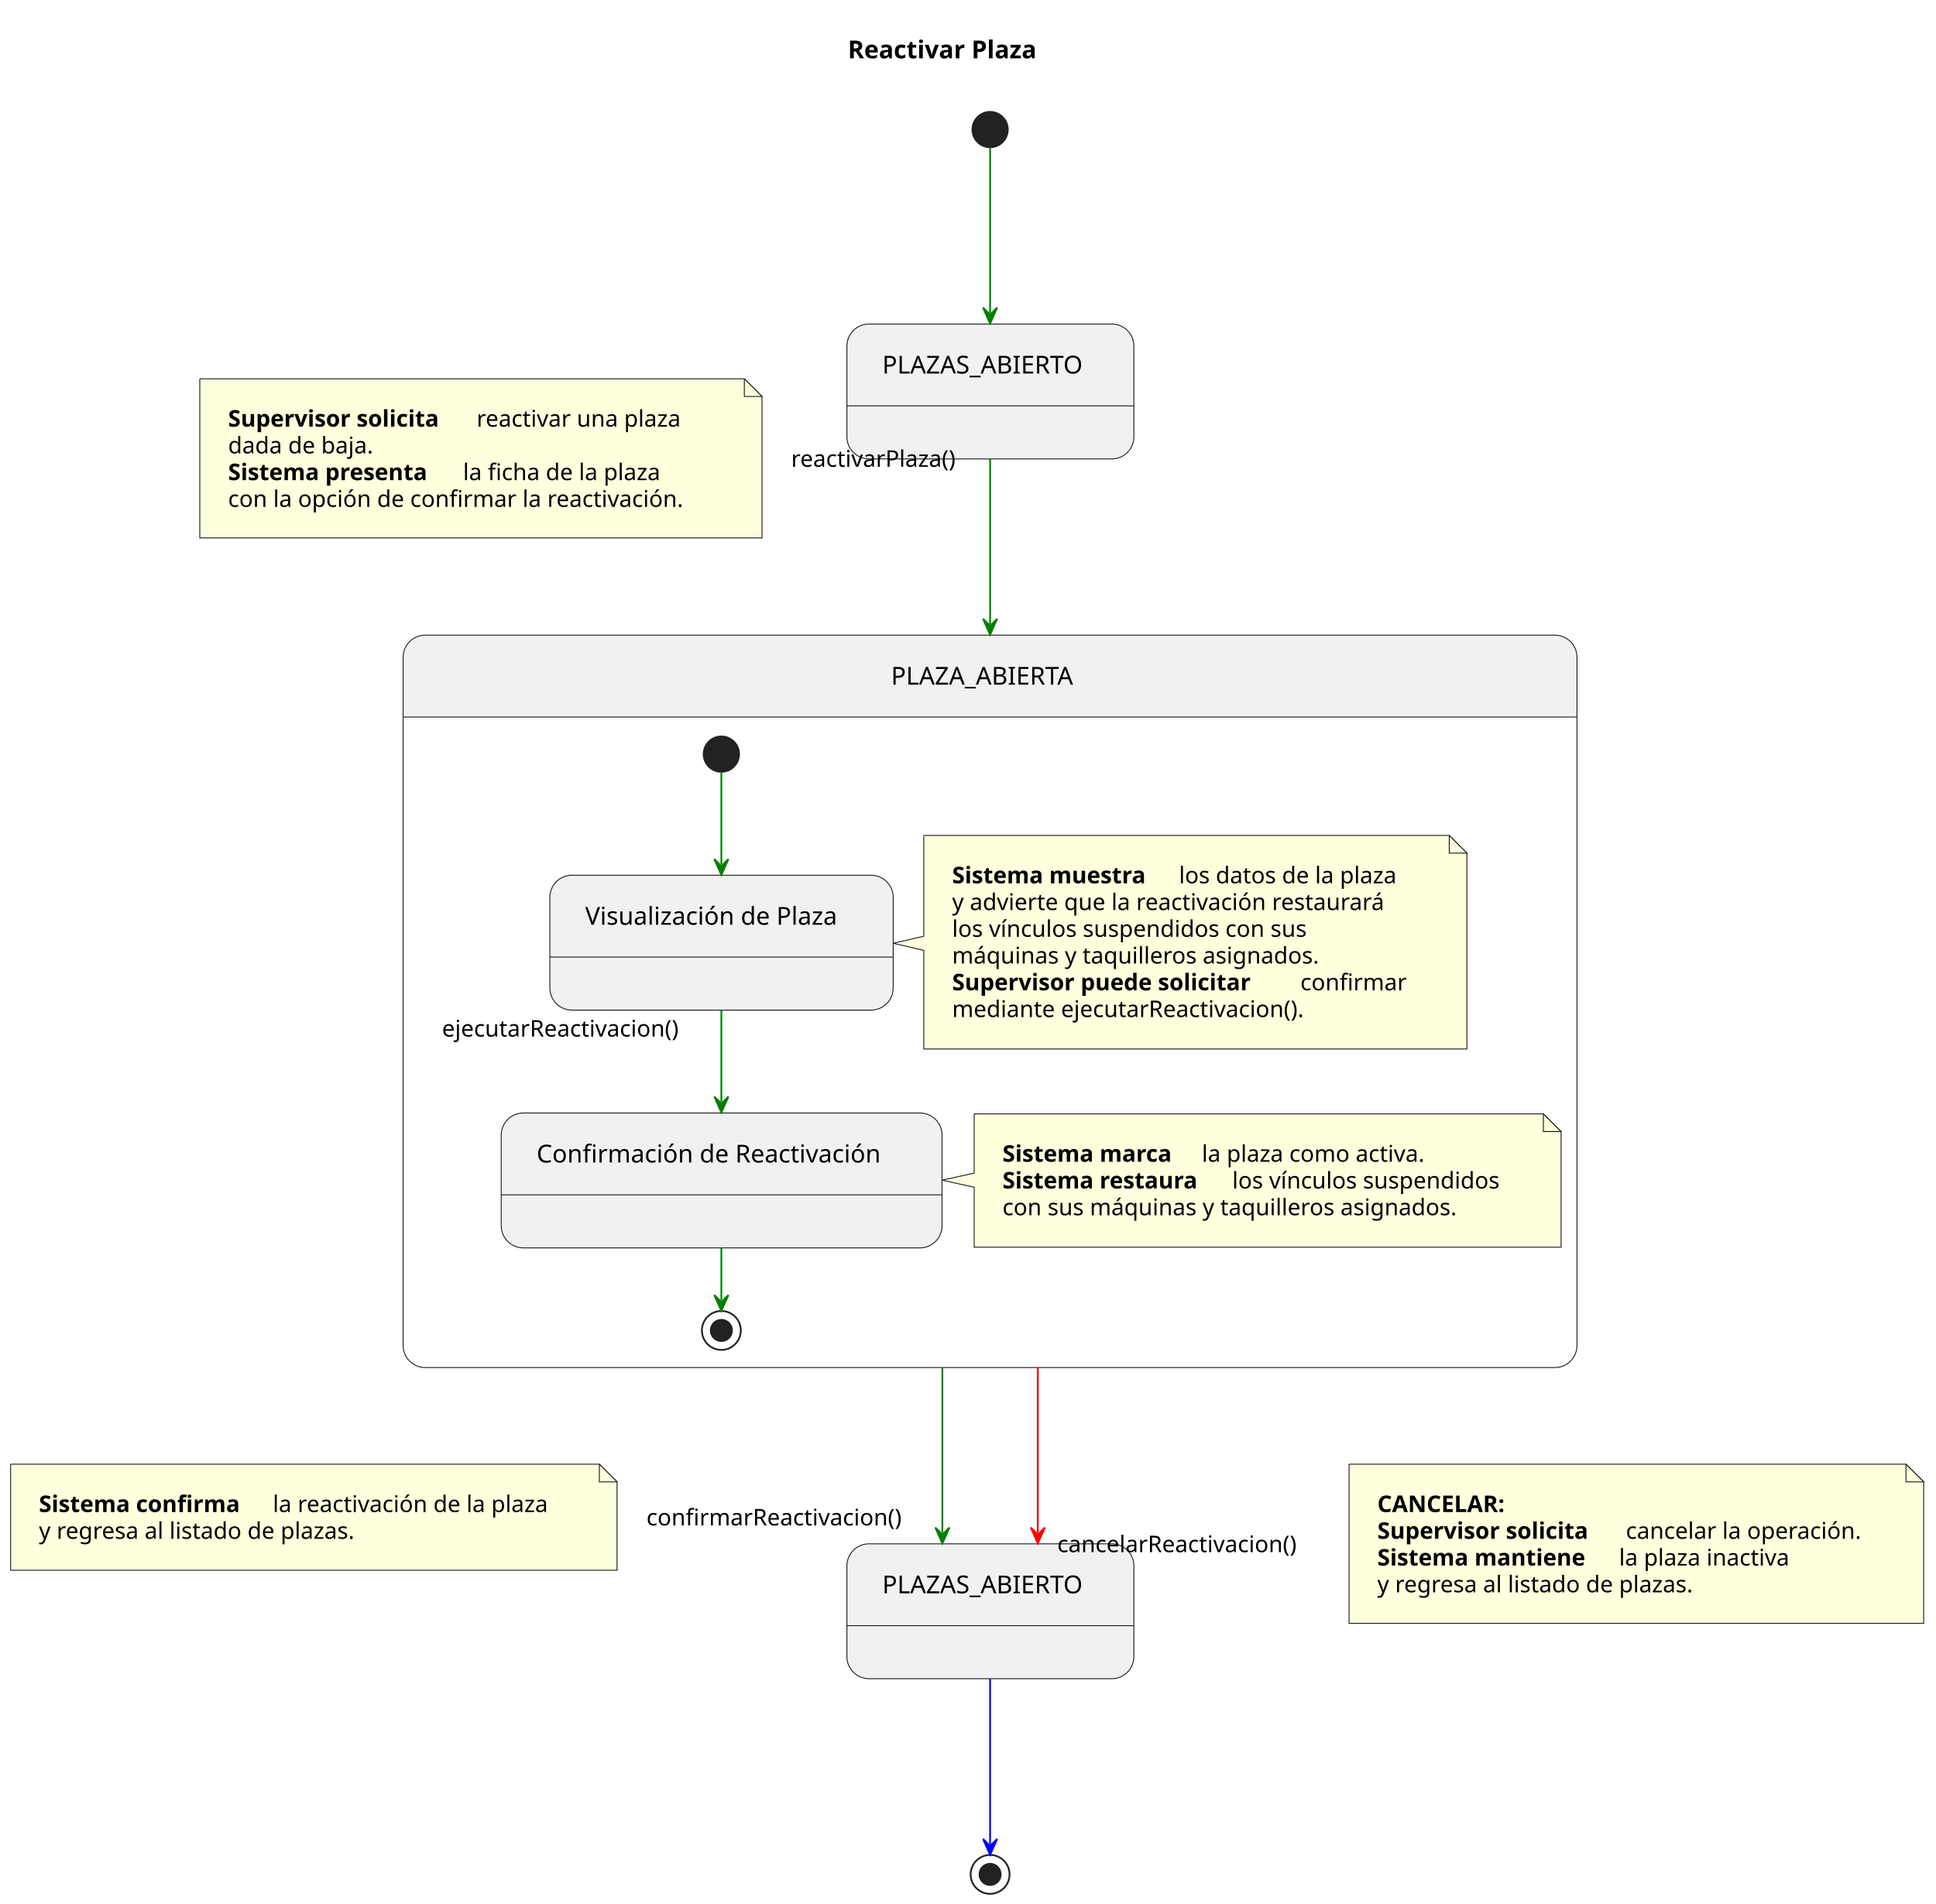
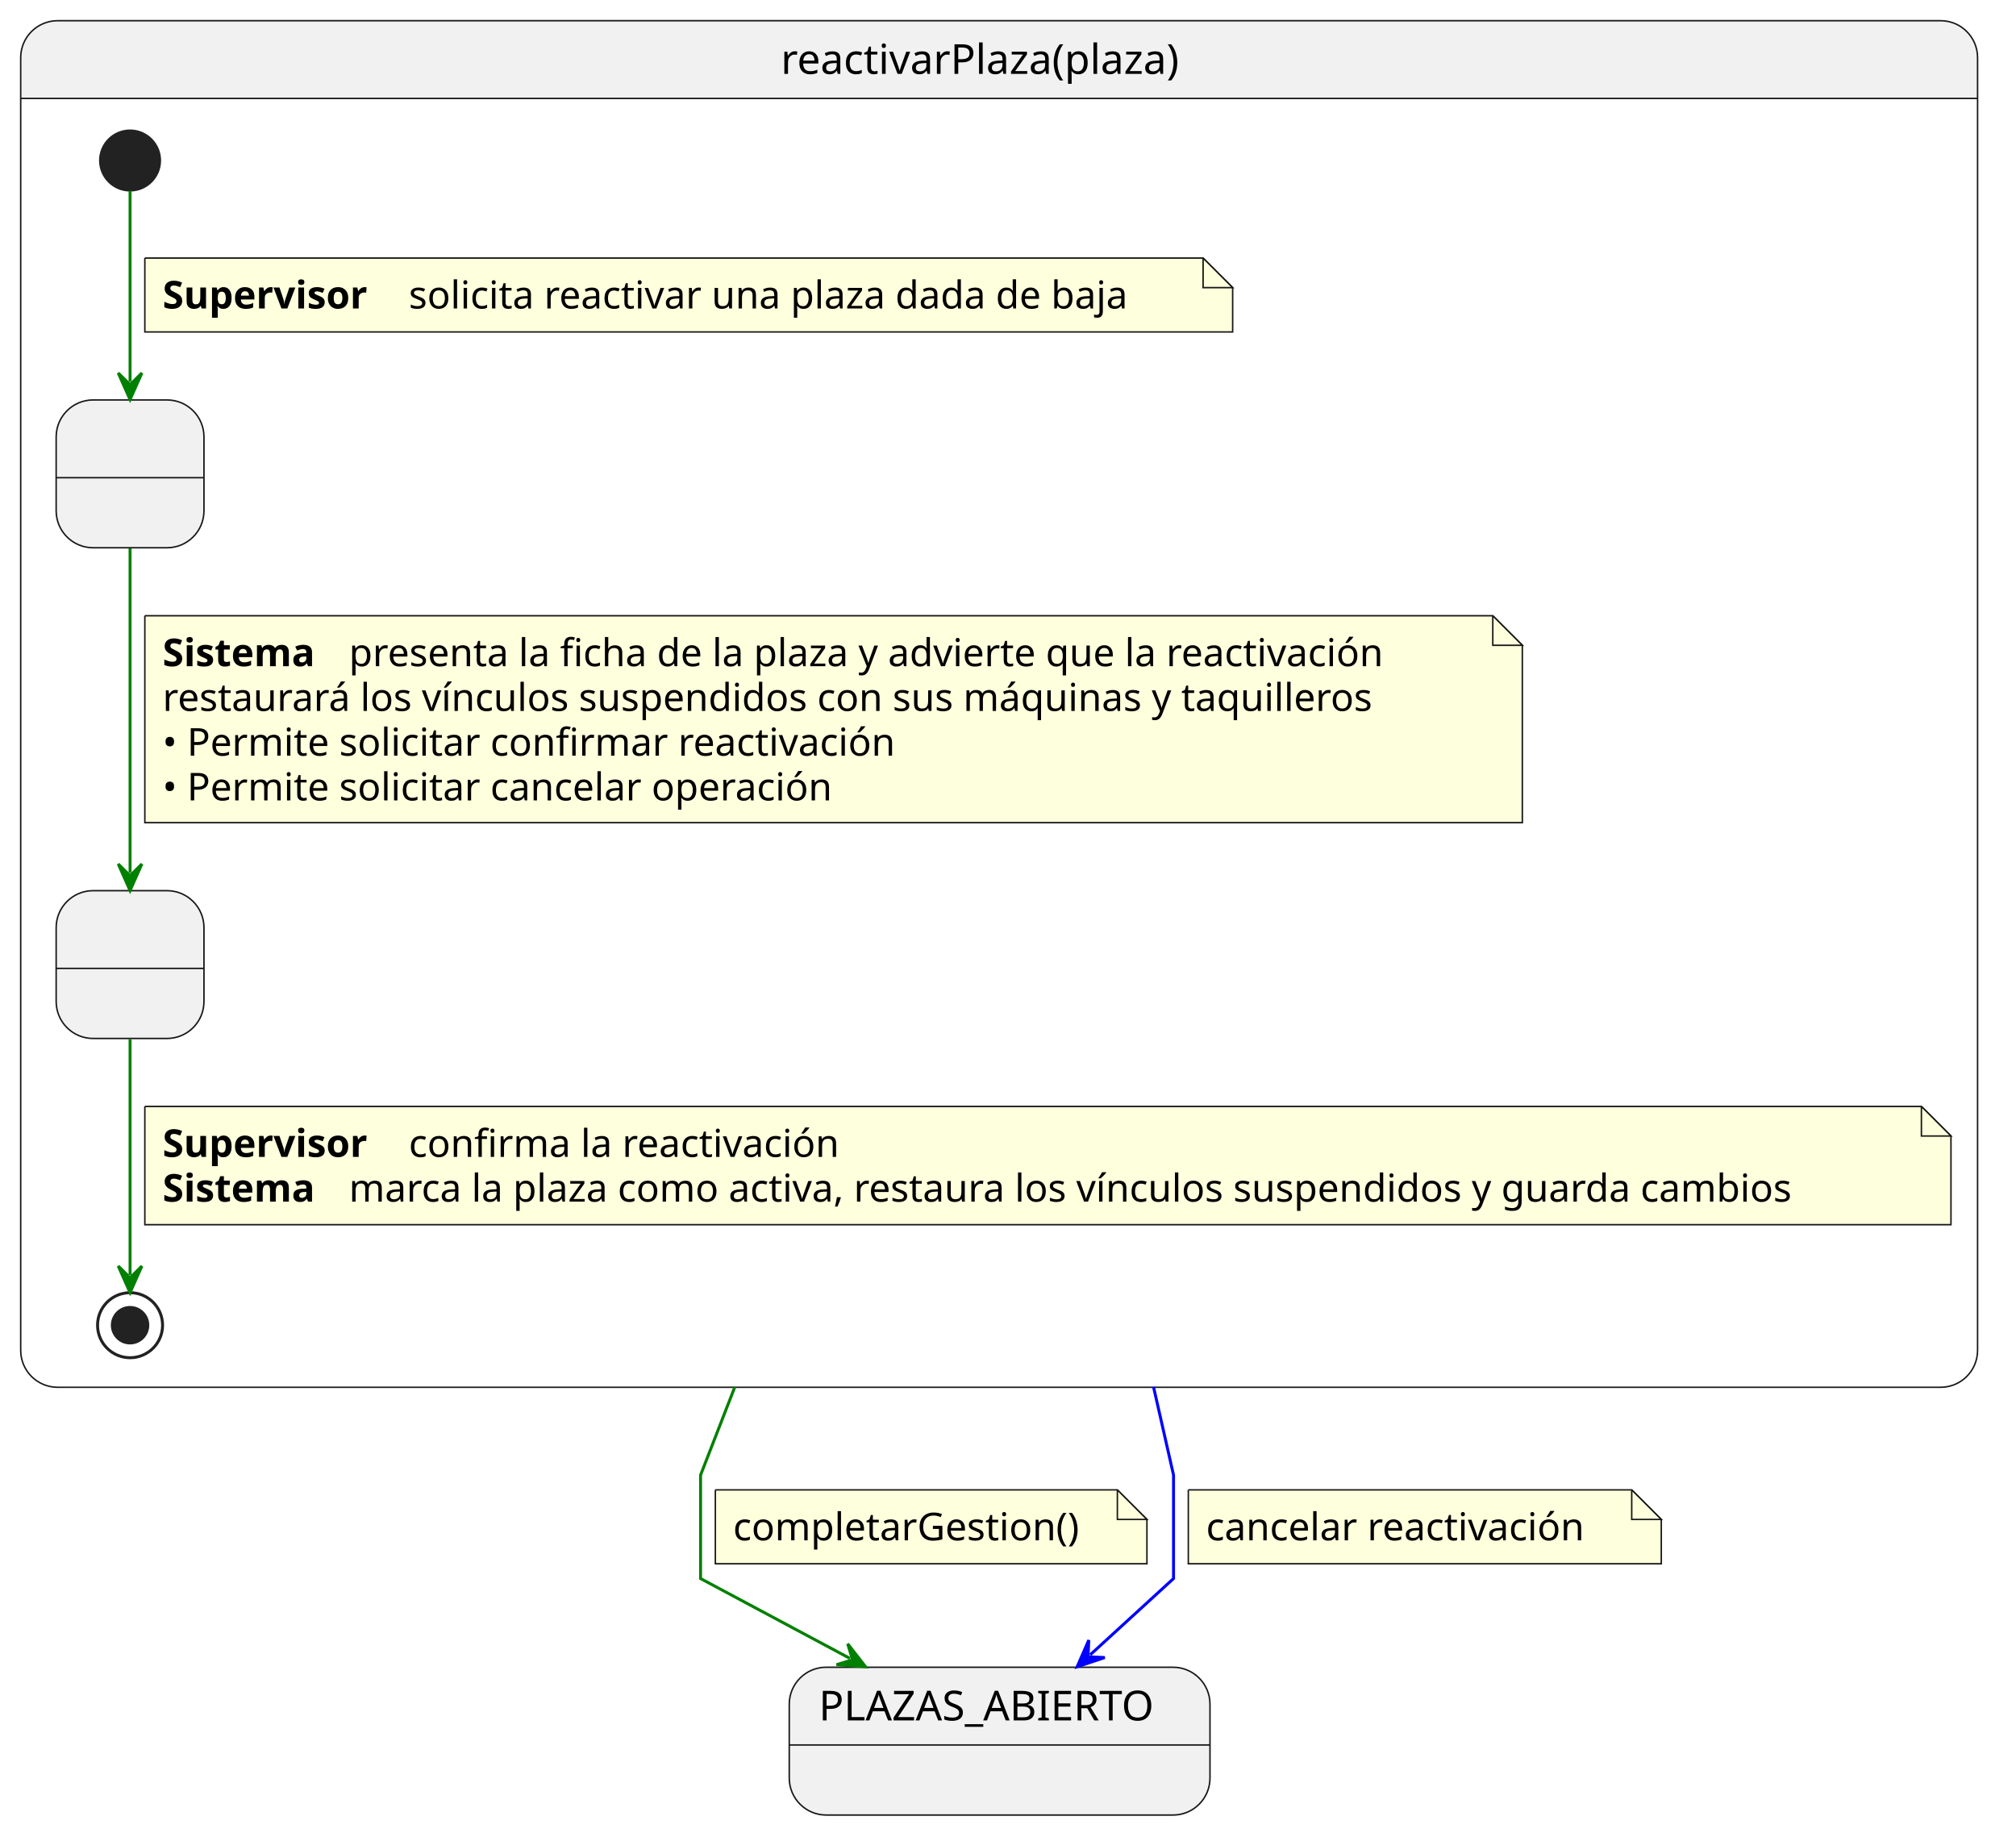
- <svg xmlns="http://www.w3.org/2000/svg" contentStyleType="text/css" data-diagram-type="STATE" height="1077px" preserveAspectRatio="none" style="width:1095px;height:1077px;background:#FFFFFF;" version="1.1" viewBox="0 0 1095 1077" width="1095px" zoomAndPan="magnify">
+ <svg xmlns="http://www.w3.org/2000/svg" contentStyleType="text/css" data-diagram-type="STATE" height="620px" preserveAspectRatio="none" style="width:682px;height:620px;background:#FFFFFF;" version="1.1" viewBox="0 0 682 620" width="682px" zoomAndPan="magnify">
  <defs />
  <g>
-     <g class="title" data-source-line="1">
-       <text fill="#000000" font-family="sans-serif" font-size="14" font-weight="bold" lengthAdjust="spacing" textLength="121.967" x="479.532" y="32.995">Reactivar Plaza</text>
+     <path d="M19.5,7 L656.5,7 A12.5,12.5 0 0 1 669,19.5 L669,33.297 L7,33.297 L7,19.5 A12.5,12.5 0 0 1 19.5,7" fill="#F1F1F1" />
+     <rect fill="none" height="462.297" rx="12.5" ry="12.5" style="stroke:#181818;stroke-width:0.5;" width="662" x="7" y="7" />
+     <line style="stroke:#181818;stroke-width:0.5;" x1="7" x2="669" y1="33.297" y2="33.297" />
+     <text fill="#000000" font-family="sans-serif" font-size="14" lengthAdjust="spacing" textLength="147.69" x="264.155" y="24.995">reactivarPlaza(plaza)</text>
+     <g class="entity" data-qualified-name="reactivarPlaza.SolicitandoConfirmacion" id="ent0003">
+       <rect fill="#F1F1F1" height="50" rx="12.5" ry="12.5" style="stroke:#181818;stroke-width:0.5;" width="50" x="19" y="135.297" />
+       <line style="stroke:#181818;stroke-width:0.5;" x1="19" x2="69" y1="161.594" y2="161.594" />
+       <text fill="#000000" font-family="sans-serif" font-size="14" lengthAdjust="spacing" textLength="4.45" x="41.775" y="153.292"> </text>
    </g>
-     <g id="PLAZAS_ABIERTO_INICIAL">
-       <rect fill="#F1F1F1" height="76.297" rx="12.5" ry="12.5" style="stroke:#181818;stroke-width:0.5;" width="162.329" x="479" y="183.297" />
-       <line style="stroke:#181818;stroke-width:0.5;" x1="479" x2="641.329" y1="229.594" y2="229.594" />
-       <text fill="#000000" font-family="sans-serif" font-size="14" lengthAdjust="spacing" textLength="122.329" x="499" y="211.292">PLAZAS_ABIERTO</text>
+     <g class="entity" data-qualified-name="reactivarPlaza.ProcesandoReactivacion" id="ent0004">
+       <rect fill="#F1F1F1" height="50" rx="12.5" ry="12.5" style="stroke:#181818;stroke-width:0.5;" width="50" x="19" y="301.297" />
+       <line style="stroke:#181818;stroke-width:0.5;" x1="19" x2="69" y1="327.594" y2="327.594" />
+       <text fill="#000000" font-family="sans-serif" font-size="14" lengthAdjust="spacing" textLength="4.45" x="41.775" y="319.292"> </text>
    </g>
-     <path d="M240.5,359.297 L879.445,359.297 A12.5,12.5 0 0 1 891.945,371.797 L891.945,405.594 L228,405.594 L228,371.797 A12.5,12.5 0 0 1 240.5,359.297" fill="#F1F1F1" />
-     <rect fill="none" height="414.297" rx="12.5" ry="12.5" style="stroke:#181818;stroke-width:0.5;" width="663.945" x="228" y="359.297" />
-     <line style="stroke:#181818;stroke-width:0.5;" x1="228" x2="891.945" y1="405.594" y2="405.594" />
-     <text fill="#000000" font-family="sans-serif" font-size="14" lengthAdjust="spacing" textLength="112" x="503.972" y="387.292">PLAZA_ABIERTA</text>
-     <g id="PLAZA_ABIERTA.VisualizacionPlaza">
-       <rect fill="#F1F1F1" height="76.297" rx="12.5" ry="12.5" style="stroke:#181818;stroke-width:0.5;" width="194.185" x="311" y="495.094" />
-       <line style="stroke:#181818;stroke-width:0.5;" x1="311" x2="505.185" y1="541.391" y2="541.391" />
-       <text fill="#000000" font-family="sans-serif" font-size="14" lengthAdjust="spacing" textLength="154.185" x="331" y="523.089">Visualización de Plaza</text>
+     <g class="start_entity" data-qualified-name="reactivarPlaza..start.reactivarPlaza" data-source-line="8" id="ent0002">
+       <ellipse cx="44" cy="54.297" fill="#222222" rx="10" ry="10" style="stroke:#222222;stroke-width:1;" />
    </g>
-     <g id="PLAZA_ABIERTA.ConfirmacionReactivacion">
-       <rect fill="#F1F1F1" height="76.297" rx="12.5" ry="12.5" style="stroke:#181818;stroke-width:0.5;" width="249.316" x="283.5" y="629.594" />
-       <line style="stroke:#181818;stroke-width:0.5;" x1="283.5" x2="532.816" y1="675.891" y2="675.891" />
-       <text fill="#000000" font-family="sans-serif" font-size="14" lengthAdjust="spacing" textLength="209.316" x="303.5" y="657.589">Confirmación de Reactivación</text>
+     <g class="end_entity" data-qualified-name="reactivarPlaza..end.reactivarPlaza" data-source-line="21" id="ent0005">
+       <ellipse cx="44" cy="448.297" fill="none" rx="11" ry="11" style="stroke:#222222;stroke-width:1;" />
+       <ellipse cx="44" cy="448.297" fill="#222222" rx="6" ry="6" style="stroke:#222222;stroke-width:1;" />
    </g>
-     <ellipse cx="408" cy="426.594" fill="#222222" rx="10" ry="10" style="stroke:#222222;stroke-width:1;" />
-     <ellipse cx="408" cy="752.594" fill="none" rx="11" ry="11" style="stroke:#222222;stroke-width:1;" />
-     <ellipse cx="408" cy="752.594" fill="#222222" rx="6" ry="6" style="stroke:#222222;stroke-width:1;" />
-     <g class="entity" data-entity="GMN2" data-source-line="27" data-uid="ent0003" id="entity_GMN2">
-       <path d="M522.5,472.594 L522.5,529.594 L505.13,533.594 L522.5,537.594 L522.5,593.391 A0,0 0 0 0 522.5,593.391 L829.702,593.391 A0,0 0 0 0 829.702,593.391 L829.702,482.594 L819.702,472.594 L522.5,472.594 A0,0 0 0 0 522.5,472.594" fill="#FEFFDD" style="stroke:#181818;stroke-width:0.5;" />
-       <path d="M819.702,472.594 L819.702,482.594 L829.702,482.594 L819.702,472.594" fill="#FEFFDD" style="stroke:#181818;stroke-width:0.5;" />
-       <text fill="#000000" font-family="sans-serif" font-size="13" font-weight="bold" lengthAdjust="spacing" textLength="124.186" x="538.5" y="499.661">Sistema muestra</text>
-       <text fill="#000000" font-family="sans-serif" font-size="13" lengthAdjust="spacing" textLength="133.358" x="666.818" y="499.661">los datos de la plaza</text>
-       <text fill="#000000" font-family="sans-serif" font-size="13" lengthAdjust="spacing" textLength="266.202" x="538.5" y="514.793">y advierte que la reactivación restaurará</text>
-       <text fill="#000000" font-family="sans-serif" font-size="13" lengthAdjust="spacing" textLength="214.379" x="538.5" y="529.926">los vínculos suspendidos con sus</text>
-       <text fill="#000000" font-family="sans-serif" font-size="13" lengthAdjust="spacing" textLength="222.181" x="538.5" y="545.059">máquinas y taquilleros asignados.</text>
-       <text fill="#000000" font-family="sans-serif" font-size="13" font-weight="bold" lengthAdjust="spacing" textLength="192.855" x="538.5" y="560.192">Supervisor puede solicitar</text>
-       <text fill="#000000" font-family="sans-serif" font-size="13" lengthAdjust="spacing" textLength="62.848" x="735.487" y="560.192">confirmar</text>
-       <text fill="#000000" font-family="sans-serif" font-size="13" lengthAdjust="spacing" textLength="217.102" x="538.5" y="575.325">mediante ejecutarReactivacion().</text>
+     <g class="link" data-entity-1="ent0002" data-entity-2="ent0003" data-link-type="dependency" data-source-line="8" id="lnk3">
+       <path d="M44,64.527 C44,80.237 44,106.657 44,129.167" fill="none" id="*start*reactivarPlaza-to-SolicitandoConfirmacion" style="stroke:#008000;stroke-width:1;" />
+       <polygon fill="#008000" points="44,135.167,48,126.167,44,130.167,40,126.167,44,135.167" style="stroke:#008000;stroke-width:1;" />
+       <path d="M49,87.297 L49,112.297 L417,112.297 L417,97.297 L407,87.297 L49,87.297" fill="#FEFFDD" style="stroke:#181818;stroke-width:0.5;" />
+       <path d="M407,87.297 L407,97.297 L417,97.297 L407,87.297" fill="#FEFFDD" style="stroke:#181818;stroke-width:0.5;" />
+       <text fill="#000000" font-family="sans-serif" font-size="13" font-weight="bold" lengthAdjust="spacing" textLength="79.162" x="55" y="104.364">Supervisor</text>
+       <text fill="#000000" font-family="sans-serif" font-size="13" lengthAdjust="spacing" textLength="264.285" x="138.294" y="104.364">solicita reactivar una plaza dada de baja</text>
    </g>
-     <g class="entity" data-entity="GMN5" data-source-line="37" data-uid="ent0006" id="entity_GMN5">
-       <path d="M551,630.094 L551,663.594 L532.79,667.594 L551,671.594 L551,705.492 A0,0 0 0 0 551,705.492 L882.945,705.492 A0,0 0 0 0 882.945,705.492 L882.945,640.094 L872.945,630.094 L551,630.094 A0,0 0 0 0 551,630.094" fill="#FEFFDD" style="stroke:#181818;stroke-width:0.5;" />
-       <path d="M872.945,630.094 L872.945,640.094 L882.945,640.094 L872.945,630.094" fill="#FEFFDD" style="stroke:#181818;stroke-width:0.5;" />
-       <text fill="#000000" font-family="sans-serif" font-size="13" font-weight="bold" lengthAdjust="spacing" textLength="108.64" x="567" y="657.161">Sistema marca</text>
-       <text fill="#000000" font-family="sans-serif" font-size="13" lengthAdjust="spacing" textLength="137.928" x="679.773" y="657.161">la plaza como activa.</text>
-       <text fill="#000000" font-family="sans-serif" font-size="13" font-weight="bold" lengthAdjust="spacing" textLength="125.823" x="567" y="672.293">Sistema restaura</text>
-       <text fill="#000000" font-family="sans-serif" font-size="13" lengthAdjust="spacing" textLength="160.989" x="696.956" y="672.293">los vínculos suspendidos</text>
-       <text fill="#000000" font-family="sans-serif" font-size="13" lengthAdjust="spacing" textLength="275.571" x="567" y="687.426">con sus máquinas y taquilleros asignados.</text>
+     <g class="link" data-entity-1="ent0003" data-entity-2="ent0004" data-link-type="dependency" data-source-line="13" id="lnk4">
+       <path d="M44,185.497 C44,216.587 44,264.247 44,295.267" fill="none" id="SolicitandoConfirmacion-to-ProcesandoReactivacion" style="stroke:#008000;stroke-width:1;" />
+       <polygon fill="#008000" points="44,301.267,48,292.267,44,296.267,40,292.267,44,301.267" style="stroke:#008000;stroke-width:1;" />
+       <path d="M49,208.297 L49,278.297 L515,278.297 L515,218.297 L505,208.297 L49,208.297" fill="#FEFFDD" style="stroke:#181818;stroke-width:0.5;" />
+       <path d="M505,208.297 L505,218.297 L515,218.297 L505,208.297" fill="#FEFFDD" style="stroke:#181818;stroke-width:0.5;" />
+       <text fill="#000000" font-family="sans-serif" font-size="13" font-weight="bold" lengthAdjust="spacing" textLength="58.906" x="55" y="225.364">Sistema</text>
+       <text fill="#000000" font-family="sans-serif" font-size="13" lengthAdjust="spacing" textLength="382.059" x="118.039" y="225.364">presenta la ficha de la plaza y advierte que la reactivación</text>
+       <text fill="#000000" font-family="sans-serif" font-size="13" lengthAdjust="spacing" textLength="438.813" x="55" y="240.497">restaurará los vínculos suspendidos con sus máquinas y taquilleros</text>
+       <text fill="#000000" font-family="sans-serif" font-size="13" lengthAdjust="spacing" textLength="268.493" x="55" y="255.629">• Permite solicitar confirmar reactivación</text>
+       <text fill="#000000" font-family="sans-serif" font-size="13" lengthAdjust="spacing" textLength="245.756" x="55" y="270.762">• Permite solicitar cancelar operación</text>
    </g>
-     <g class="link" data-entity-1=".start.PLAZA_ABIERTA" data-entity-2="VisualizacionPlaza" data-source-line="25" data-uid="lnk6" id="link_.start.PLAZA_ABIERTA_VisualizacionPlaza">
-       <path d="M408,436.804 C408,450.134 408,468.204 408,488.944" fill="none" id="*start*PLAZA_ABIERTA-to-VisualizacionPlaza" style="stroke:#008000;stroke-width:1;" />
-       <polygon fill="#008000" points="408,494.944,412,485.944,408,489.944,404,485.944,408,494.944" style="stroke:#008000;stroke-width:1;" />
+     <g class="link" data-entity-1="ent0004" data-entity-2="ent0005" data-link-type="dependency" data-source-line="21" id="lnk6">
+       <path d="M44,351.577 C44,377.877 44,412.567 44,431.277" fill="none" id="ProcesandoReactivacion-to-*end*reactivarPlaza" style="stroke:#008000;stroke-width:1;" />
+       <polygon fill="#008000" points="44,437.277,48,428.277,44,432.277,40,428.277,44,437.277" style="stroke:#008000;stroke-width:1;" />
+       <path d="M49,374.297 L49,414.297 L660,414.297 L660,384.297 L650,374.297 L49,374.297" fill="#FEFFDD" style="stroke:#181818;stroke-width:0.5;" />
+       <path d="M650,374.297 L650,384.297 L660,384.297 L650,374.297" fill="#FEFFDD" style="stroke:#181818;stroke-width:0.5;" />
+       <text fill="#000000" font-family="sans-serif" font-size="13" font-weight="bold" lengthAdjust="spacing" textLength="79.162" x="55" y="391.364">Supervisor</text>
+       <text fill="#000000" font-family="sans-serif" font-size="13" lengthAdjust="spacing" textLength="157.124" x="138.294" y="391.364">confirma la reactivación</text>
+       <text fill="#000000" font-family="sans-serif" font-size="13" font-weight="bold" lengthAdjust="spacing" textLength="58.906" x="55" y="406.497">Sistema</text>
+       <text fill="#000000" font-family="sans-serif" font-size="13" lengthAdjust="spacing" textLength="527.611" x="118.039" y="406.497">marca la plaza como activa, restaura los vínculos suspendidos y guarda cambios</text>
    </g>
-     <g class="link" data-entity-1="VisualizacionPlaza" data-entity-2="ConfirmacionReactivacion" data-source-line="35" data-uid="lnk7" id="link_VisualizacionPlaza_ConfirmacionReactivacion">
-       <path d="M408,571.274 C408,589.454 408,605.134 408,623.314" fill="none" id="VisualizacionPlaza-to-ConfirmacionReactivacion" style="stroke:#008000;stroke-width:1;" />
-       <polygon fill="#008000" points="408,629.314,412,620.314,408,624.314,404,620.314,408,629.314" style="stroke:#008000;stroke-width:1;" />
-       <text fill="#000000" font-family="sans-serif" font-size="13" lengthAdjust="spacing" textLength="147.012" x="250" y="586.361">ejecutarReactivacion()</text>
+     <g class="entity" data-qualified-name="PLAZAS_ABIERTO" id="ent0007">
+       <rect fill="#F1F1F1" height="50" rx="12.5" ry="12.5" style="stroke:#181818;stroke-width:0.5;" width="142.329" x="267" y="564" />
+       <line style="stroke:#181818;stroke-width:0.5;" x1="267" x2="409.329" y1="590.297" y2="590.297" />
+       <text fill="#000000" font-family="sans-serif" font-size="14" lengthAdjust="spacing" textLength="122.329" x="277" y="581.995">PLAZAS_ABIERTO</text>
    </g>
-     <g class="link" data-entity-1="ConfirmacionReactivacion" data-entity-2=".end.PLAZA_ABIERTA" data-source-line="42" data-uid="lnk9" id="link_ConfirmacionReactivacion_.end.PLAZA_ABIERTA">
-       <path d="M408,705.614 C408,718.704 408,726.354 408,735.554" fill="none" id="ConfirmacionReactivacion-to-*end*PLAZA_ABIERTA" style="stroke:#008000;stroke-width:1;" />
-       <polygon fill="#008000" points="408,741.554,412,732.554,408,736.554,404,732.554,408,741.554" style="stroke:#008000;stroke-width:1;" />
+     <g class="link" data-entity-1="ent0002" data-entity-2="ent0007" data-link-type="dependency" data-source-line="28" id="lnk8">
+       <path d="M248.59,469.17 C241.49,487.43 237,499 237,499 C237,499 237,534 237,534 C237,534 260.638,546.642 287.528,561.012" fill="none" id="reactivarPlaza-to-PLAZAS_ABIERTO" style="stroke:#008000;stroke-width:1;" />
+       <polygon fill="#008000" points="292.82,563.84,286.768,556.07,288.41,561.483,282.997,563.126,292.82,563.84" style="stroke:#008000;stroke-width:1;" />
+       <path d="M242,504 L242,529 L388,529 L388,514 L378,504 L242,504" fill="#FEFFDD" style="stroke:#181818;stroke-width:0.5;" />
+       <path d="M378,504 L378,514 L388,514 L378,504" fill="#FEFFDD" style="stroke:#181818;stroke-width:0.5;" />
+       <text fill="#000000" font-family="sans-serif" font-size="13" lengthAdjust="spacing" textLength="125.925" x="248" y="521.067">completarGestion()</text>
    </g>
-     <g id="PLAZAS_ABIERTO_FINAL">
-       <rect fill="#F1F1F1" height="76.297" rx="12.5" ry="12.5" style="stroke:#181818;stroke-width:0.5;" width="162.329" x="479" y="873.297" />
-       <line style="stroke:#181818;stroke-width:0.5;" x1="479" x2="641.329" y1="919.594" y2="919.594" />
-       <text fill="#000000" font-family="sans-serif" font-size="14" lengthAdjust="spacing" textLength="122.329" x="499" y="901.292">PLAZAS_ABIERTO</text>
-     </g>
-     <ellipse cx="560" cy="73.297" fill="#222222" rx="10" ry="10" style="stroke:#222222;stroke-width:1;" />
-     <ellipse cx="560" cy="1060.297" fill="none" rx="11" ry="11" style="stroke:#222222;stroke-width:1;" />
-     <ellipse cx="560" cy="1060.297" fill="#222222" rx="6" ry="6" style="stroke:#222222;stroke-width:1;" />
-     <g class="link" data-entity-1=".start." data-entity-2="PLAZAS_ABIERTO_INICIAL" data-source-line="11" data-uid="lnk3" id="link_.start._PLAZAS_ABIERTO_INICIAL">
-       <path d="M560,83.467 C560,103.647 560,143.677 560,176.997" fill="none" id="*start*-to-PLAZAS_ABIERTO_INICIAL" style="stroke:#008000;stroke-width:1;" />
-       <polygon fill="#008000" points="560,182.997,564,173.997,560,177.997,556,173.997,560,182.997" style="stroke:#008000;stroke-width:1;" />
-     </g>
-     <g class="link" data-entity-1="PLAZAS_ABIERTO_INICIAL" data-entity-2="PLAZA_ABIERTA" data-source-line="13" data-uid="lnk4" id="link_PLAZAS_ABIERTO_INICIAL_PLAZA_ABIERTA">
-       <path d="M560,259.537 C560,285.067 560,314.857 560,353.017" fill="none" id="PLAZAS_ABIERTO_INICIAL-to-PLAZA_ABIERTA" style="stroke:#008000;stroke-width:1;" />
-       <polygon fill="#008000" points="560,359.017,564,350.017,560,354.017,556,350.017,560,359.017" style="stroke:#008000;stroke-width:1;" />
-       <path d="M113,214.277 L113,304.277 L431,304.277 L431,224.277 L421,214.277 L113,214.277" fill="#FEFFDD" style="stroke:#181818;stroke-width:0.5;" />
-       <path d="M421,214.277 L421,224.277 L431,224.277 L421,214.277" fill="#FEFFDD" style="stroke:#181818;stroke-width:0.5;" />
-       <text fill="#000000" font-family="sans-serif" font-size="13" font-weight="bold" lengthAdjust="spacing" textLength="136.417" x="129" y="241.344">Supervisor solicita</text>
-       <text fill="#000000" font-family="sans-serif" font-size="13" lengthAdjust="spacing" textLength="125.499" x="269.55" y="241.344">reactivar una plaza</text>
-       <text fill="#000000" font-family="sans-serif" font-size="13" lengthAdjust="spacing" textLength="88.88" x="129" y="256.477">dada de baja.</text>
-       <text fill="#000000" font-family="sans-serif" font-size="13" font-weight="bold" lengthAdjust="spacing" textLength="128.762" x="129" y="271.609">Sistema presenta</text>
-       <text fill="#000000" font-family="sans-serif" font-size="13" lengthAdjust="spacing" textLength="122.097" x="261.894" y="271.609">la ficha de la plaza</text>
-       <text fill="#000000" font-family="sans-serif" font-size="13" lengthAdjust="spacing" textLength="277.456" x="129" y="286.742">con la opción de confirmar la reactivación.</text>
-       <text fill="#000000" font-family="sans-serif" font-size="13" lengthAdjust="spacing" textLength="102.521" x="447.456" y="264.043">reactivarPlaza()</text>
-     </g>
-     <g class="link" data-entity-1="PLAZA_ABIERTA" data-entity-2="PLAZAS_ABIERTO_FINAL" data-source-line="45" data-uid="lnk10" id="link_PLAZA_ABIERTA_PLAZAS_ABIERTO_FINAL">
-       <path d="M533,773.457 C533,811.667 533,841.507 533,867.067" fill="none" id="PLAZA_ABIERTA-to-PLAZAS_ABIERTO_FINAL" style="stroke:#008000;stroke-width:1;" />
-       <polygon fill="#008000" points="533,873.067,537,864.067,533,868.067,529,864.067,533,873.067" style="stroke:#008000;stroke-width:1;" />
-       <path d="M6,828.257 L6,888.257 L349,888.257 L349,838.257 L339,828.257 L6,828.257" fill="#FEFFDD" style="stroke:#181818;stroke-width:0.5;" />
-       <path d="M339,828.257 L339,838.257 L349,838.257 L339,828.257" fill="#FEFFDD" style="stroke:#181818;stroke-width:0.5;" />
-       <text fill="#000000" font-family="sans-serif" font-size="13" font-weight="bold" lengthAdjust="spacing" textLength="128.166" x="22" y="855.324">Sistema confirma</text>
-       <text fill="#000000" font-family="sans-serif" font-size="13" lengthAdjust="spacing" textLength="170.333" x="154.298" y="855.324">la reactivación de la plaza</text>
-       <text fill="#000000" font-family="sans-serif" font-size="13" lengthAdjust="spacing" textLength="194.651" x="22" y="870.457">y regresa al listado de plazas.</text>
-       <text fill="#000000" font-family="sans-serif" font-size="13" lengthAdjust="spacing" textLength="156.457" x="365.631" y="862.89">confirmarReactivacion()</text>
-     </g>
-     <g class="link" data-entity-1="PLAZA_ABIERTA" data-entity-2="PLAZAS_ABIERTO_FINAL" data-source-line="51" data-uid="lnk11" id="link_PLAZA_ABIERTA_PLAZAS_ABIERTO_FINAL">
-       <path d="M587,773.457 C587,811.667 587,841.507 587,867.067" fill="none" id="PLAZA_ABIERTA-to-PLAZAS_ABIERTO_FINAL-1" style="stroke:#FF0000;stroke-width:1;" />
-       <polygon fill="#FF0000" points="587,873.067,591,864.067,587,868.067,583,864.067,587,873.067" style="stroke:#FF0000;stroke-width:1;" />
-       <text fill="#000000" font-family="sans-serif" font-size="13" lengthAdjust="spacing" textLength="149.03" x="598" y="878.023">cancelarReactivacion()</text>
-       <path d="M763.03,828.257 L763.03,918.257 L1088.03,918.257 L1088.03,838.257 L1078.03,828.257 L763.03,828.257" fill="#FEFFDD" style="stroke:#181818;stroke-width:0.5;" />
-       <path d="M1078.03,828.257 L1078.03,838.257 L1088.03,838.257 L1078.03,828.257" fill="#FEFFDD" style="stroke:#181818;stroke-width:0.5;" />
-       <text fill="#000000" font-family="sans-serif" font-size="13" font-weight="bold" lengthAdjust="spacing" textLength="82.456" x="779.03" y="855.324">CANCELAR:</text>
-       <text fill="#000000" font-family="sans-serif" font-size="13" font-weight="bold" lengthAdjust="spacing" textLength="136.417" x="779.03" y="870.457">Supervisor solicita</text>
-       <text fill="#000000" font-family="sans-serif" font-size="13" lengthAdjust="spacing" textLength="143.863" x="919.58" y="870.457">cancelar la operación.</text>
-       <text fill="#000000" font-family="sans-serif" font-size="13" font-weight="bold" lengthAdjust="spacing" textLength="132.565" x="779.03" y="885.589">Sistema mantiene</text>
-       <text fill="#000000" font-family="sans-serif" font-size="13" lengthAdjust="spacing" textLength="105.796" x="915.727" y="885.589">la plaza inactiva</text>
-       <text fill="#000000" font-family="sans-serif" font-size="13" lengthAdjust="spacing" textLength="194.651" x="779.03" y="900.722">y regresa al listado de plazas.</text>
-     </g>
-     <g class="link" data-entity-1="PLAZAS_ABIERTO_FINAL" data-entity-2=".end." data-source-line="59" data-uid="lnk13" id="link_PLAZAS_ABIERTO_FINAL_.end.">
-       <path d="M560,949.667 C560,982.777 560,1022.457 560,1043.217" fill="none" id="PLAZAS_ABIERTO_FINAL-to-*end*" style="stroke:#0000FF;stroke-width:1;" />
-       <polygon fill="#0000FF" points="560,1049.217,564,1040.217,560,1044.217,556,1040.217,560,1049.217" style="stroke:#0000FF;stroke-width:1;" />
+     <g class="link" data-entity-1="ent0002" data-entity-2="ent0007" data-link-type="dependency" data-source-line="33" id="lnk9">
+       <path d="M390.23,469.17 C394.37,487.43 397,499 397,499 C397,499 397,534 397,534 C397,534 384.527,545.42 368.817,559.79" fill="none" id="reactivarPlaza-to-PLAZAS_ABIERTO-1" style="stroke:#0000FF;stroke-width:1;" />
+       <polygon fill="#0000FF" points="364.39,563.84,373.731,560.717,368.079,560.465,368.331,554.814,364.39,563.84" style="stroke:#0000FF;stroke-width:1;" />
+       <path d="M402,504 L402,529 L562,529 L562,514 L552,504 L402,504" fill="#FEFFDD" style="stroke:#181818;stroke-width:0.5;" />
+       <path d="M552,504 L552,514 L562,514 L552,504" fill="#FEFFDD" style="stroke:#181818;stroke-width:0.5;" />
+       <text fill="#000000" font-family="sans-serif" font-size="13" lengthAdjust="spacing" textLength="139.331" x="408" y="521.067">cancelar reactivación</text>
    </g>
  </g>
</svg>
